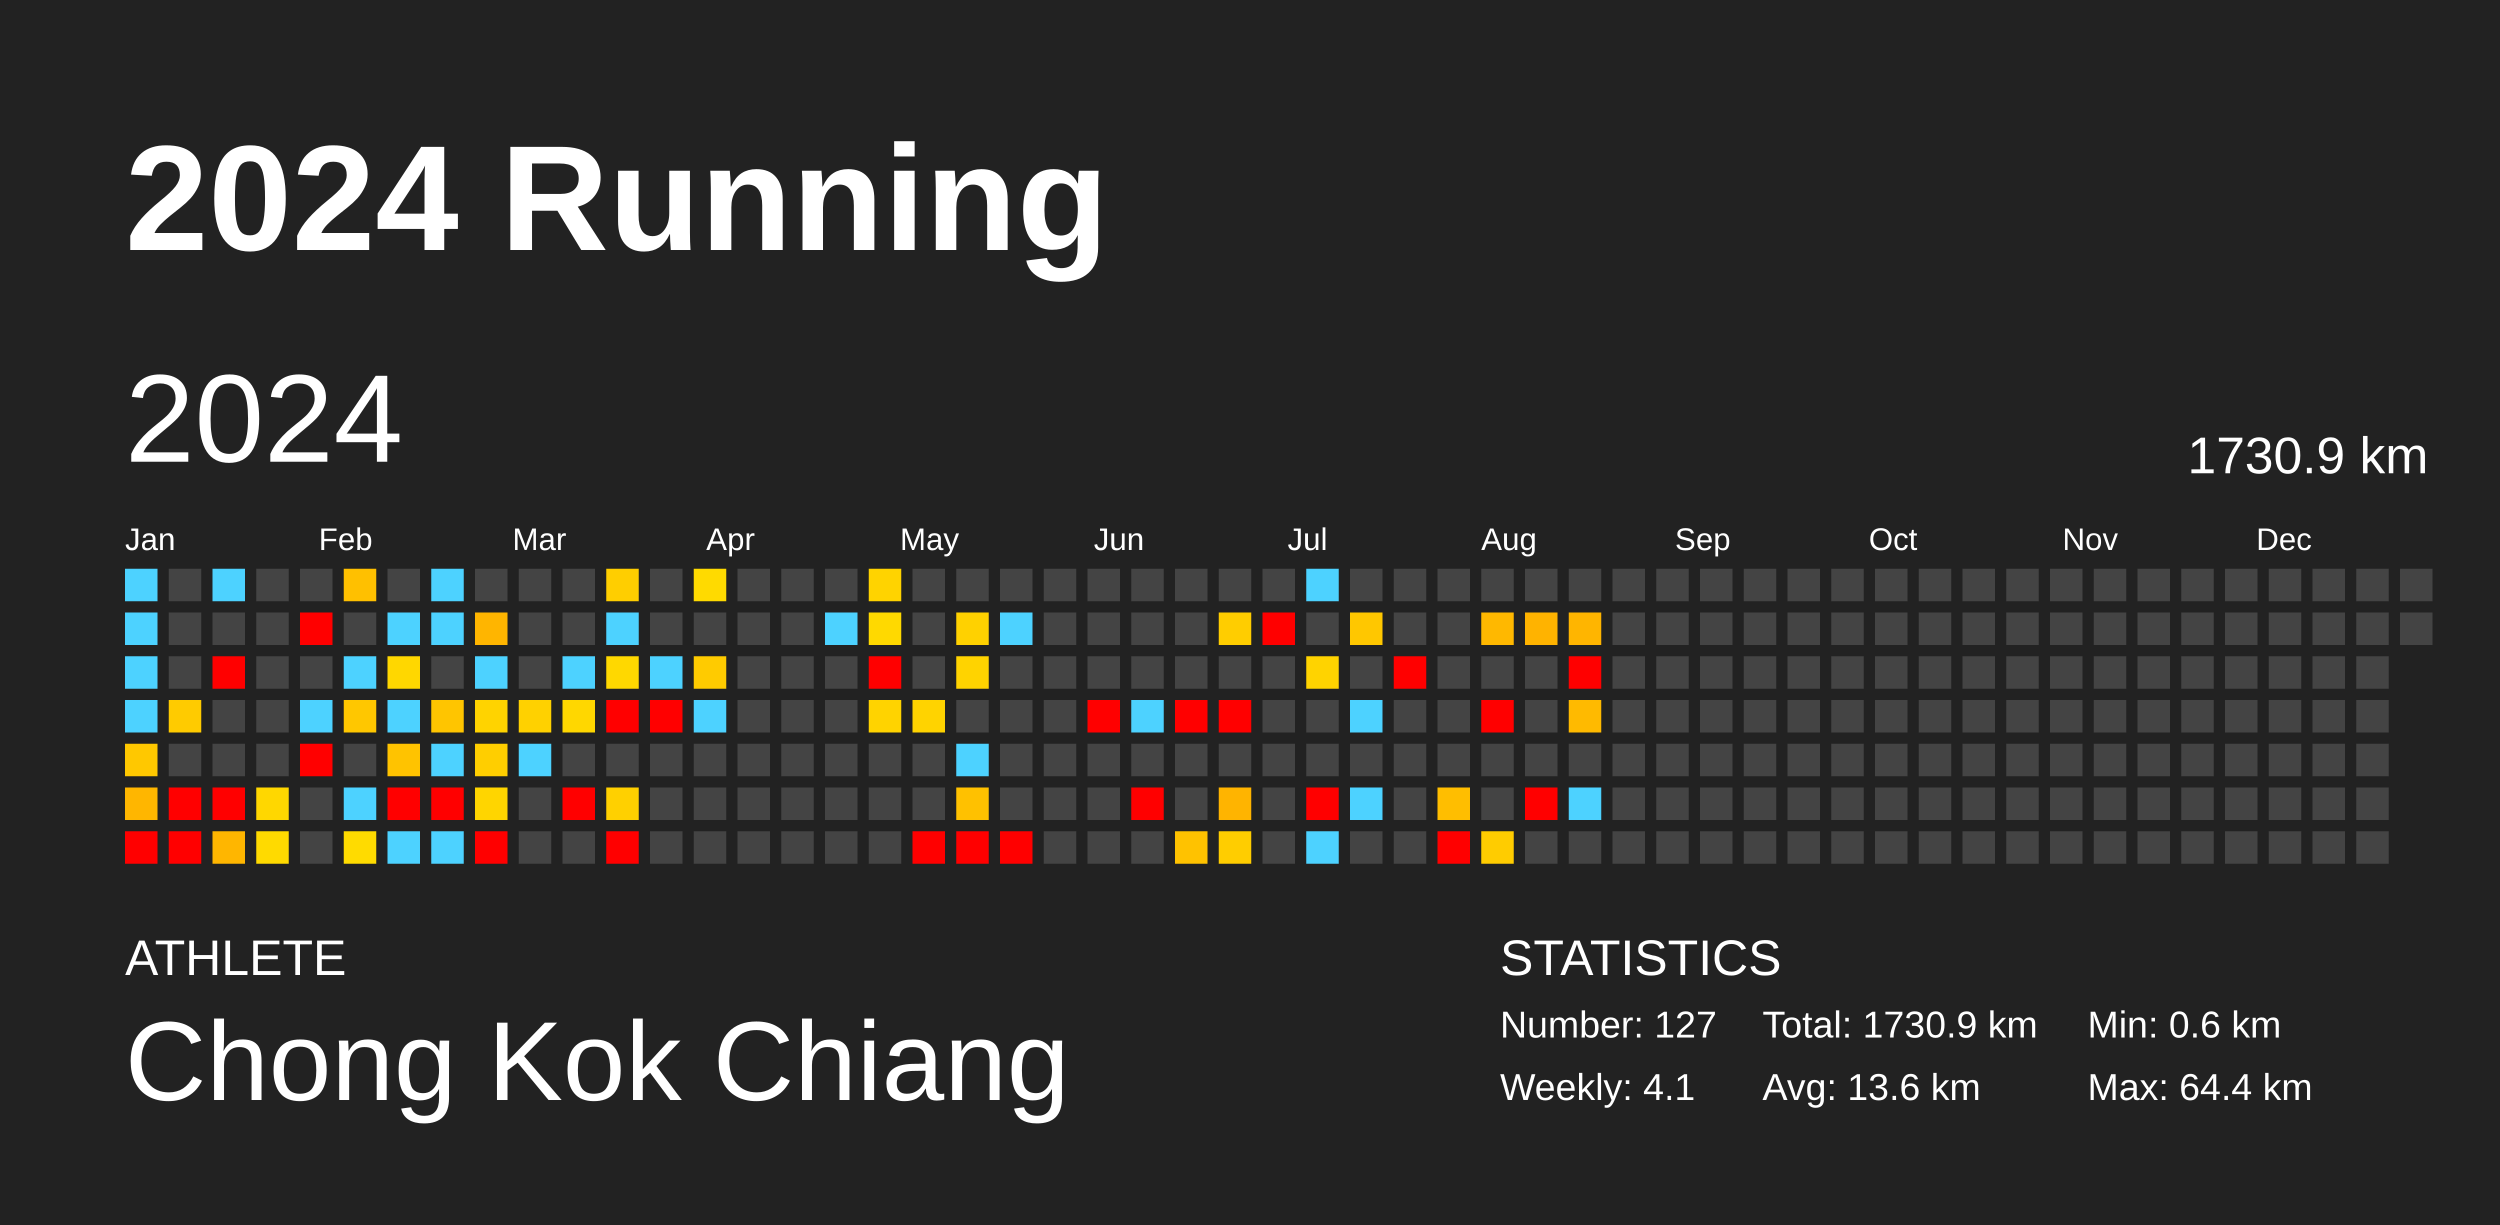
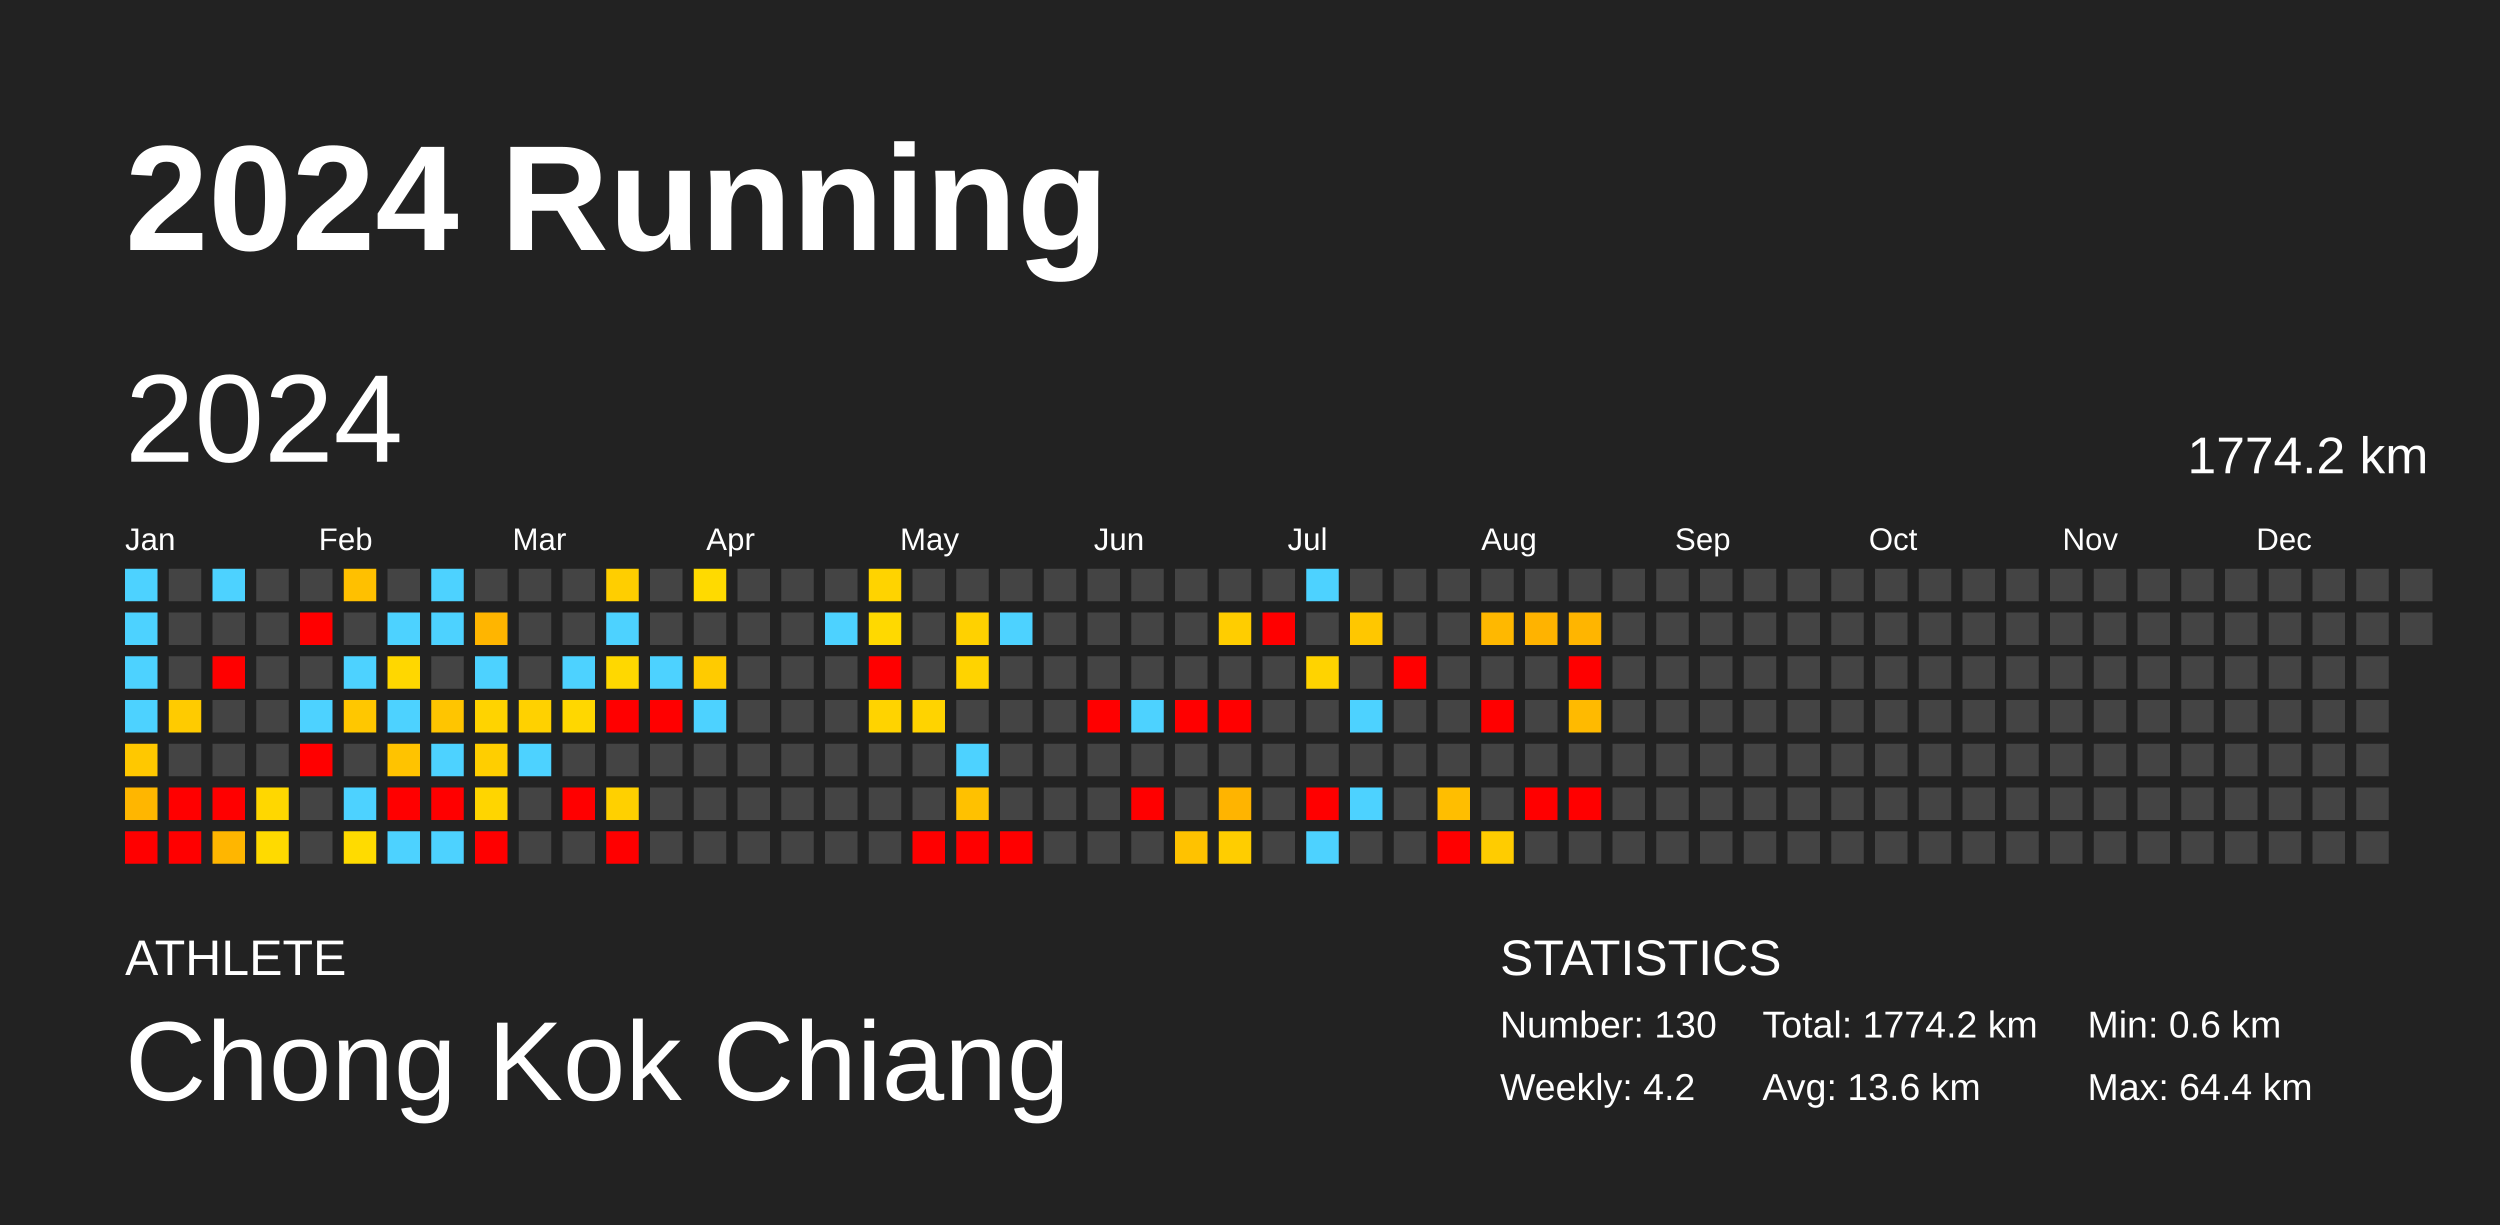
<svg xmlns="http://www.w3.org/2000/svg" baseProfile="full" height="98mm" version="1.1" viewBox="0,0,200,98" width="200mm">
  <defs />
  <rect fill="#222222" height="98" width="200" x="0" y="0" />
  <text fill="#FFFFFF" style="font-size:12px; font-family:Arial; font-weight:bold;" x="10" y="20">2024 Running</text>
  <text fill="#FFFFFF" style="font-size:4px; font-family:Arial" x="10" y="78">ATHLETE</text>
  <text fill="#FFFFFF" style="font-size:9px; font-family:Arial" x="10" y="88">Chong Kok Chiang</text>
  <text fill="#FFFFFF" style="font-size:4px; font-family:Arial" x="120" y="78">STATISTICS</text>
-   <text fill="#FFFFFF" style="font-size:3px; font-family:Arial" x="120" y="83">Number: 127</text>
-   <text fill="#FFFFFF" style="font-size:3px; font-family:Arial" x="120" y="88">Weekly: 4.1</text>
-   <text fill="#FFFFFF" style="font-size:3px; font-family:Arial" x="141" y="83">Total: 1730.9 km</text>
+   <text fill="#FFFFFF" style="font-size:3px; font-family:Arial" x="120" y="83">Number: 130</text>
+   <text fill="#FFFFFF" style="font-size:3px; font-family:Arial" x="120" y="88">Weekly: 4.2</text>
+   <text fill="#FFFFFF" style="font-size:3px; font-family:Arial" x="141" y="83">Total: 1774.2 km</text>
  <text fill="#FFFFFF" style="font-size:3px; font-family:Arial" x="141" y="88">Avg: 13.6 km</text>
  <text fill="#FFFFFF" style="font-size:3px; font-family:Arial" x="167" y="83">Min: 0.6 km</text>
  <text fill="#FFFFFF" style="font-size:3px; font-family:Arial" x="167" y="88">Max: 64.4 km</text>
  <text dominant-baseline="hanging" fill="#FFFFFF" style="font-size:10.0px; font-family:Arial;" x="10" y="30">2024</text>
-   <text dominant-baseline="hanging" fill="#FFFFFF" style="font-size:4.125px; font-family:Arial;" x="175" y="35">1730.9 km</text>
+   <text dominant-baseline="hanging" fill="#FFFFFF" style="font-size:4.125px; font-family:Arial;" x="175" y="35">1774.2 km</text>
  <text fill="#FFFFFF" style="font-size:2.5px; font-family:Arial" x="10.0" y="44">Jan</text>
  <text fill="#FFFFFF" style="font-size:2.5px; font-family:Arial" x="25.5" y="44">Feb</text>
  <text fill="#FFFFFF" style="font-size:2.5px; font-family:Arial" x="41.0" y="44">Mar</text>
  <text fill="#FFFFFF" style="font-size:2.5px; font-family:Arial" x="56.5" y="44">Apr</text>
  <text fill="#FFFFFF" style="font-size:2.5px; font-family:Arial" x="72.0" y="44">May</text>
  <text fill="#FFFFFF" style="font-size:2.5px; font-family:Arial" x="87.5" y="44">Jun</text>
  <text fill="#FFFFFF" style="font-size:2.5px; font-family:Arial" x="103.0" y="44">Jul</text>
  <text fill="#FFFFFF" style="font-size:2.5px; font-family:Arial" x="118.5" y="44">Aug</text>
  <text fill="#FFFFFF" style="font-size:2.5px; font-family:Arial" x="134.0" y="44">Sep</text>
  <text fill="#FFFFFF" style="font-size:2.5px; font-family:Arial" x="149.5" y="44">Oct</text>
  <text fill="#FFFFFF" style="font-size:2.5px; font-family:Arial" x="165.0" y="44">Nov</text>
  <text fill="#FFFFFF" style="font-size:2.5px; font-family:Arial" x="180.5" y="44">Dec</text>
  <rect fill="#4dd2ff" height="2.6" width="2.6" x="10.0" y="45.5" />
  <rect fill="#4dd2ff" height="2.6" width="2.6" x="10.0" y="49.0" />
  <rect fill="#4dd2ff" height="2.6" width="2.6" x="10.0" y="52.5" />
  <rect fill="#4dd2ff" height="2.6" width="2.6" x="10.0" y="56.0" />
  <rect fill="#ffc800" height="2.6" width="2.6" x="10.0" y="59.5" />
  <rect fill="#ffb600" height="2.6" width="2.6" x="10.0" y="63.0" />
  <rect fill="red" height="2.6" width="2.6" x="10.0" y="66.5" />
  <rect fill="#444444" height="2.6" width="2.6" x="13.5" y="45.5" />
  <rect fill="#444444" height="2.6" width="2.6" x="13.5" y="49.0" />
  <rect fill="#444444" height="2.6" width="2.6" x="13.5" y="52.5" />
  <rect fill="#ffcb00" height="2.6" width="2.6" x="13.5" y="56.0" />
  <rect fill="#444444" height="2.6" width="2.6" x="13.5" y="59.5" />
  <rect fill="red" height="2.6" width="2.6" x="13.5" y="63.0" />
  <rect fill="red" height="2.6" width="2.6" x="13.5" y="66.5" />
  <rect fill="#4dd2ff" height="2.6" width="2.6" x="17.0" y="45.5" />
  <rect fill="#444444" height="2.6" width="2.6" x="17.0" y="49.0" />
  <rect fill="red" height="2.6" width="2.6" x="17.0" y="52.5" />
  <rect fill="#444444" height="2.6" width="2.6" x="17.0" y="56.0" />
  <rect fill="#444444" height="2.6" width="2.6" x="17.0" y="59.5" />
  <rect fill="red" height="2.6" width="2.6" x="17.0" y="63.0" />
  <rect fill="#ffb600" height="2.6" width="2.6" x="17.0" y="66.5" />
  <rect fill="#444444" height="2.6" width="2.6" x="20.5" y="45.5" />
  <rect fill="#444444" height="2.6" width="2.6" x="20.5" y="49.0" />
  <rect fill="#444444" height="2.6" width="2.6" x="20.5" y="52.5" />
  <rect fill="#444444" height="2.6" width="2.6" x="20.5" y="56.0" />
  <rect fill="#444444" height="2.6" width="2.6" x="20.5" y="59.5" />
  <rect fill="#ffd700" height="2.6" width="2.6" x="20.5" y="63.0" />
  <rect fill="#ffda00" height="2.6" width="2.6" x="20.5" y="66.5" />
  <rect fill="#444444" height="2.6" width="2.6" x="24.0" y="45.5" />
  <rect fill="red" height="2.6" width="2.6" x="24.0" y="49.0" />
  <rect fill="#444444" height="2.6" width="2.6" x="24.0" y="52.5" />
  <rect fill="#4dd2ff" height="2.6" width="2.6" x="24.0" y="56.0" />
  <rect fill="red" height="2.6" width="2.6" x="24.0" y="59.5" />
  <rect fill="#444444" height="2.6" width="2.6" x="24.0" y="63.0" />
  <rect fill="#444444" height="2.6" width="2.6" x="24.0" y="66.5" />
  <rect fill="#ffc000" height="2.6" width="2.6" x="27.5" y="45.5" />
  <rect fill="#444444" height="2.6" width="2.6" x="27.5" y="49.0" />
  <rect fill="#4dd2ff" height="2.6" width="2.6" x="27.5" y="52.5" />
  <rect fill="#ffc700" height="2.6" width="2.6" x="27.5" y="56.0" />
  <rect fill="#444444" height="2.6" width="2.6" x="27.5" y="59.5" />
  <rect fill="#4dd2ff" height="2.6" width="2.6" x="27.5" y="63.0" />
  <rect fill="#ffdb00" height="2.6" width="2.6" x="27.5" y="66.5" />
  <rect fill="#444444" height="2.6" width="2.6" x="31.0" y="45.5" />
  <rect fill="#4dd2ff" height="2.6" width="2.6" x="31.0" y="49.0" />
  <rect fill="#ffd700" height="2.6" width="2.6" x="31.0" y="52.5" />
  <rect fill="#4dd2ff" height="2.6" width="2.6" x="31.0" y="56.0" />
  <rect fill="#ffc300" height="2.6" width="2.6" x="31.0" y="59.5" />
  <rect fill="red" height="2.6" width="2.6" x="31.0" y="63.0" />
  <rect fill="#4dd2ff" height="2.6" width="2.6" x="31.0" y="66.5" />
  <rect fill="#4dd2ff" height="2.6" width="2.6" x="34.5" y="45.5" />
  <rect fill="#4dd2ff" height="2.6" width="2.6" x="34.5" y="49.0" />
  <rect fill="#444444" height="2.6" width="2.6" x="34.5" y="52.5" />
  <rect fill="#ffc500" height="2.6" width="2.6" x="34.5" y="56.0" />
  <rect fill="#4dd2ff" height="2.6" width="2.6" x="34.5" y="59.5" />
  <rect fill="red" height="2.6" width="2.6" x="34.5" y="63.0" />
  <rect fill="#4dd2ff" height="2.6" width="2.6" x="34.5" y="66.5" />
  <rect fill="#444444" height="2.6" width="2.6" x="38.0" y="45.5" />
  <rect fill="#ffb500" height="2.6" width="2.6" x="38.0" y="49.0" />
  <rect fill="#4dd2ff" height="2.6" width="2.6" x="38.0" y="52.5" />
  <rect fill="#ffd300" height="2.6" width="2.6" x="38.0" y="56.0" />
  <rect fill="#ffce00" height="2.6" width="2.6" x="38.0" y="59.5" />
  <rect fill="#ffd500" height="2.6" width="2.6" x="38.0" y="63.0" />
  <rect fill="red" height="2.6" width="2.6" x="38.0" y="66.5" />
  <rect fill="#444444" height="2.6" width="2.6" x="41.5" y="45.5" />
  <rect fill="#444444" height="2.6" width="2.6" x="41.5" y="49.0" />
  <rect fill="#444444" height="2.6" width="2.6" x="41.5" y="52.5" />
  <rect fill="#ffd100" height="2.6" width="2.6" x="41.5" y="56.0" />
  <rect fill="#4dd2ff" height="2.6" width="2.6" x="41.5" y="59.5" />
  <rect fill="#444444" height="2.6" width="2.6" x="41.5" y="63.0" />
  <rect fill="#444444" height="2.6" width="2.6" x="41.5" y="66.5" />
  <rect fill="#444444" height="2.6" width="2.6" x="45.0" y="45.5" />
  <rect fill="#444444" height="2.6" width="2.6" x="45.0" y="49.0" />
  <rect fill="#4dd2ff" height="2.6" width="2.6" x="45.0" y="52.5" />
  <rect fill="#ffd700" height="2.6" width="2.6" x="45.0" y="56.0" />
  <rect fill="#444444" height="2.6" width="2.6" x="45.0" y="59.5" />
  <rect fill="red" height="2.6" width="2.6" x="45.0" y="63.0" />
  <rect fill="#444444" height="2.6" width="2.6" x="45.0" y="66.5" />
  <rect fill="#ffce00" height="2.6" width="2.6" x="48.5" y="45.5" />
  <rect fill="#4dd2ff" height="2.6" width="2.6" x="48.5" y="49.0" />
  <rect fill="#ffd800" height="2.6" width="2.6" x="48.5" y="52.5" />
  <rect fill="red" height="2.6" width="2.6" x="48.5" y="56.0" />
  <rect fill="#444444" height="2.6" width="2.6" x="48.5" y="59.5" />
  <rect fill="#ffd000" height="2.6" width="2.6" x="48.5" y="63.0" />
  <rect fill="red" height="2.6" width="2.6" x="48.5" y="66.5" />
  <rect fill="#444444" height="2.6" width="2.6" x="52.0" y="45.5" />
  <rect fill="#444444" height="2.6" width="2.6" x="52.0" y="49.0" />
  <rect fill="#4dd2ff" height="2.6" width="2.6" x="52.0" y="52.5" />
  <rect fill="red" height="2.6" width="2.6" x="52.0" y="56.0" />
  <rect fill="#444444" height="2.6" width="2.6" x="52.0" y="59.5" />
  <rect fill="#444444" height="2.6" width="2.6" x="52.0" y="63.0" />
  <rect fill="#444444" height="2.6" width="2.6" x="52.0" y="66.5" />
  <rect fill="#ffda00" height="2.6" width="2.6" x="55.5" y="45.5" />
  <rect fill="#444444" height="2.6" width="2.6" x="55.5" y="49.0" />
  <rect fill="#ffcb00" height="2.6" width="2.6" x="55.5" y="52.5" />
  <rect fill="#4dd2ff" height="2.6" width="2.6" x="55.5" y="56.0" />
  <rect fill="#444444" height="2.6" width="2.6" x="55.5" y="59.5" />
  <rect fill="#444444" height="2.6" width="2.6" x="55.5" y="63.0" />
  <rect fill="#444444" height="2.6" width="2.6" x="55.5" y="66.5" />
  <rect fill="#444444" height="2.6" width="2.6" x="59.0" y="45.5" />
  <rect fill="#444444" height="2.6" width="2.6" x="59.0" y="49.0" />
  <rect fill="#444444" height="2.6" width="2.6" x="59.0" y="52.5" />
  <rect fill="#444444" height="2.6" width="2.6" x="59.0" y="56.0" />
  <rect fill="#444444" height="2.6" width="2.6" x="59.0" y="59.5" />
  <rect fill="#444444" height="2.6" width="2.6" x="59.0" y="63.0" />
  <rect fill="#444444" height="2.6" width="2.6" x="59.0" y="66.5" />
  <rect fill="#444444" height="2.6" width="2.6" x="62.5" y="45.5" />
  <rect fill="#444444" height="2.6" width="2.6" x="62.5" y="49.0" />
  <rect fill="#444444" height="2.6" width="2.6" x="62.5" y="52.5" />
  <rect fill="#444444" height="2.6" width="2.6" x="62.5" y="56.0" />
  <rect fill="#444444" height="2.6" width="2.6" x="62.5" y="59.5" />
  <rect fill="#444444" height="2.6" width="2.6" x="62.5" y="63.0" />
  <rect fill="#444444" height="2.6" width="2.6" x="62.5" y="66.5" />
  <rect fill="#444444" height="2.6" width="2.6" x="66.0" y="45.5" />
  <rect fill="#4dd2ff" height="2.6" width="2.6" x="66.0" y="49.0" />
  <rect fill="#444444" height="2.6" width="2.6" x="66.0" y="52.5" />
  <rect fill="#444444" height="2.6" width="2.6" x="66.0" y="56.0" />
  <rect fill="#444444" height="2.6" width="2.6" x="66.0" y="59.5" />
  <rect fill="#444444" height="2.6" width="2.6" x="66.0" y="63.0" />
  <rect fill="#444444" height="2.6" width="2.6" x="66.0" y="66.5" />
  <rect fill="#ffd300" height="2.6" width="2.6" x="69.5" y="45.5" />
  <rect fill="#ffd900" height="2.6" width="2.6" x="69.5" y="49.0" />
  <rect fill="red" height="2.6" width="2.6" x="69.5" y="52.5" />
  <rect fill="#ffd300" height="2.6" width="2.6" x="69.5" y="56.0" />
  <rect fill="#444444" height="2.6" width="2.6" x="69.5" y="59.5" />
  <rect fill="#444444" height="2.6" width="2.6" x="69.5" y="63.0" />
  <rect fill="#444444" height="2.6" width="2.6" x="69.5" y="66.5" />
  <rect fill="#444444" height="2.6" width="2.6" x="73.0" y="45.5" />
  <rect fill="#444444" height="2.6" width="2.6" x="73.0" y="49.0" />
  <rect fill="#444444" height="2.6" width="2.6" x="73.0" y="52.5" />
  <rect fill="#ffd300" height="2.6" width="2.6" x="73.0" y="56.0" />
  <rect fill="#444444" height="2.6" width="2.6" x="73.0" y="59.5" />
  <rect fill="#444444" height="2.6" width="2.6" x="73.0" y="63.0" />
  <rect fill="red" height="2.6" width="2.6" x="73.0" y="66.5" />
  <rect fill="#444444" height="2.6" width="2.6" x="76.5" y="45.5" />
  <rect fill="#ffd100" height="2.6" width="2.6" x="76.5" y="49.0" />
  <rect fill="#ffd300" height="2.6" width="2.6" x="76.5" y="52.5" />
  <rect fill="#444444" height="2.6" width="2.6" x="76.5" y="56.0" />
  <rect fill="#4dd2ff" height="2.6" width="2.6" x="76.5" y="59.5" />
  <rect fill="#ffc100" height="2.6" width="2.6" x="76.5" y="63.0" />
  <rect fill="red" height="2.6" width="2.6" x="76.5" y="66.5" />
  <rect fill="#444444" height="2.6" width="2.6" x="80.0" y="45.5" />
  <rect fill="#4dd2ff" height="2.6" width="2.6" x="80.0" y="49.0" />
  <rect fill="#444444" height="2.6" width="2.6" x="80.0" y="52.5" />
  <rect fill="#444444" height="2.6" width="2.6" x="80.0" y="56.0" />
  <rect fill="#444444" height="2.6" width="2.6" x="80.0" y="59.5" />
  <rect fill="#444444" height="2.6" width="2.6" x="80.0" y="63.0" />
  <rect fill="red" height="2.6" width="2.6" x="80.0" y="66.5" />
  <rect fill="#444444" height="2.6" width="2.6" x="83.5" y="45.5" />
  <rect fill="#444444" height="2.6" width="2.6" x="83.5" y="49.0" />
  <rect fill="#444444" height="2.6" width="2.6" x="83.5" y="52.5" />
  <rect fill="#444444" height="2.6" width="2.6" x="83.5" y="56.0" />
  <rect fill="#444444" height="2.6" width="2.6" x="83.5" y="59.5" />
  <rect fill="#444444" height="2.6" width="2.6" x="83.5" y="63.0" />
  <rect fill="#444444" height="2.6" width="2.6" x="83.5" y="66.5" />
  <rect fill="#444444" height="2.6" width="2.6" x="87.0" y="45.5" />
  <rect fill="#444444" height="2.6" width="2.6" x="87.0" y="49.0" />
  <rect fill="#444444" height="2.6" width="2.6" x="87.0" y="52.5" />
  <rect fill="red" height="2.6" width="2.6" x="87.0" y="56.0" />
  <rect fill="#444444" height="2.6" width="2.6" x="87.0" y="59.5" />
  <rect fill="#444444" height="2.6" width="2.6" x="87.0" y="63.0" />
  <rect fill="#444444" height="2.6" width="2.6" x="87.0" y="66.5" />
  <rect fill="#444444" height="2.6" width="2.6" x="90.5" y="45.5" />
  <rect fill="#444444" height="2.6" width="2.6" x="90.5" y="49.0" />
  <rect fill="#444444" height="2.6" width="2.6" x="90.5" y="52.5" />
  <rect fill="#4dd2ff" height="2.6" width="2.6" x="90.5" y="56.0" />
  <rect fill="#444444" height="2.6" width="2.6" x="90.5" y="59.5" />
  <rect fill="red" height="2.6" width="2.6" x="90.5" y="63.0" />
  <rect fill="#444444" height="2.6" width="2.6" x="90.5" y="66.5" />
  <rect fill="#444444" height="2.6" width="2.6" x="94.0" y="45.5" />
  <rect fill="#444444" height="2.6" width="2.6" x="94.0" y="49.0" />
  <rect fill="#444444" height="2.6" width="2.6" x="94.0" y="52.5" />
  <rect fill="red" height="2.6" width="2.6" x="94.0" y="56.0" />
  <rect fill="#444444" height="2.6" width="2.6" x="94.0" y="59.5" />
  <rect fill="#444444" height="2.6" width="2.6" x="94.0" y="63.0" />
  <rect fill="#ffc200" height="2.6" width="2.6" x="94.0" y="66.5" />
  <rect fill="#444444" height="2.6" width="2.6" x="97.5" y="45.5" />
  <rect fill="#ffcd00" height="2.6" width="2.6" x="97.5" y="49.0" />
  <rect fill="#444444" height="2.6" width="2.6" x="97.5" y="52.5" />
  <rect fill="red" height="2.6" width="2.6" x="97.5" y="56.0" />
  <rect fill="#444444" height="2.6" width="2.6" x="97.5" y="59.5" />
  <rect fill="#ffb400" height="2.6" width="2.6" x="97.5" y="63.0" />
  <rect fill="#ffcd00" height="2.6" width="2.6" x="97.5" y="66.5" />
  <rect fill="#444444" height="2.6" width="2.6" x="101.0" y="45.5" />
  <rect fill="red" height="2.6" width="2.6" x="101.0" y="49.0" />
  <rect fill="#444444" height="2.6" width="2.6" x="101.0" y="52.5" />
  <rect fill="#444444" height="2.6" width="2.6" x="101.0" y="56.0" />
  <rect fill="#444444" height="2.6" width="2.6" x="101.0" y="59.5" />
  <rect fill="#444444" height="2.6" width="2.6" x="101.0" y="63.0" />
  <rect fill="#444444" height="2.6" width="2.6" x="101.0" y="66.5" />
  <rect fill="#4dd2ff" height="2.6" width="2.6" x="104.5" y="45.5" />
  <rect fill="#444444" height="2.6" width="2.6" x="104.5" y="49.0" />
  <rect fill="#ffd300" height="2.6" width="2.6" x="104.5" y="52.5" />
  <rect fill="#444444" height="2.6" width="2.6" x="104.5" y="56.0" />
  <rect fill="#444444" height="2.6" width="2.6" x="104.5" y="59.5" />
  <rect fill="red" height="2.6" width="2.6" x="104.5" y="63.0" />
  <rect fill="#4dd2ff" height="2.6" width="2.6" x="104.5" y="66.5" />
  <rect fill="#444444" height="2.6" width="2.6" x="108.0" y="45.5" />
  <rect fill="#ffc700" height="2.6" width="2.6" x="108.0" y="49.0" />
  <rect fill="#444444" height="2.6" width="2.6" x="108.0" y="52.5" />
  <rect fill="#4dd2ff" height="2.6" width="2.6" x="108.0" y="56.0" />
  <rect fill="#444444" height="2.6" width="2.6" x="108.0" y="59.5" />
  <rect fill="#4dd2ff" height="2.6" width="2.6" x="108.0" y="63.0" />
  <rect fill="#444444" height="2.6" width="2.6" x="108.0" y="66.5" />
  <rect fill="#444444" height="2.6" width="2.6" x="111.5" y="45.5" />
  <rect fill="#444444" height="2.6" width="2.6" x="111.5" y="49.0" />
  <rect fill="red" height="2.6" width="2.6" x="111.5" y="52.5" />
  <rect fill="#444444" height="2.6" width="2.6" x="111.5" y="56.0" />
  <rect fill="#444444" height="2.6" width="2.6" x="111.5" y="59.5" />
  <rect fill="#444444" height="2.6" width="2.6" x="111.5" y="63.0" />
  <rect fill="#444444" height="2.6" width="2.6" x="111.5" y="66.5" />
  <rect fill="#444444" height="2.6" width="2.6" x="115.0" y="45.5" />
  <rect fill="#444444" height="2.6" width="2.6" x="115.0" y="49.0" />
  <rect fill="#444444" height="2.6" width="2.6" x="115.0" y="52.5" />
  <rect fill="#444444" height="2.6" width="2.6" x="115.0" y="56.0" />
  <rect fill="#444444" height="2.6" width="2.6" x="115.0" y="59.5" />
  <rect fill="#ffbe00" height="2.6" width="2.6" x="115.0" y="63.0" />
  <rect fill="red" height="2.6" width="2.6" x="115.0" y="66.5" />
  <rect fill="#444444" height="2.6" width="2.6" x="118.5" y="45.5" />
  <rect fill="#ffb800" height="2.6" width="2.6" x="118.5" y="49.0" />
  <rect fill="#444444" height="2.6" width="2.6" x="118.5" y="52.5" />
  <rect fill="red" height="2.6" width="2.6" x="118.5" y="56.0" />
  <rect fill="#444444" height="2.6" width="2.6" x="118.5" y="59.5" />
  <rect fill="#444444" height="2.6" width="2.6" x="118.5" y="63.0" />
  <rect fill="#ffcc00" height="2.6" width="2.6" x="118.5" y="66.5" />
  <rect fill="#444444" height="2.6" width="2.6" x="122.0" y="45.5" />
  <rect fill="#ffb300" height="2.6" width="2.6" x="122.0" y="49.0" />
  <rect fill="#444444" height="2.6" width="2.6" x="122.0" y="52.5" />
  <rect fill="#444444" height="2.6" width="2.6" x="122.0" y="56.0" />
  <rect fill="#444444" height="2.6" width="2.6" x="122.0" y="59.5" />
  <rect fill="red" height="2.6" width="2.6" x="122.0" y="63.0" />
  <rect fill="#444444" height="2.6" width="2.6" x="122.0" y="66.5" />
  <rect fill="#444444" height="2.6" width="2.6" x="125.5" y="45.5" />
  <rect fill="#ffb500" height="2.6" width="2.6" x="125.5" y="49.0" />
  <rect fill="red" height="2.6" width="2.6" x="125.5" y="52.5" />
  <rect fill="#ffba00" height="2.6" width="2.6" x="125.5" y="56.0" />
  <rect fill="#444444" height="2.6" width="2.6" x="125.5" y="59.5" />
-   <rect fill="#4dd2ff" height="2.6" width="2.6" x="125.5" y="63.0" />
+   <rect fill="red" height="2.6" width="2.6" x="125.5" y="63.0" />
  <rect fill="#444444" height="2.6" width="2.6" x="125.5" y="66.5" />
  <rect fill="#444444" height="2.6" width="2.6" x="129.0" y="45.5" />
  <rect fill="#444444" height="2.6" width="2.6" x="129.0" y="49.0" />
  <rect fill="#444444" height="2.6" width="2.6" x="129.0" y="52.5" />
  <rect fill="#444444" height="2.6" width="2.6" x="129.0" y="56.0" />
  <rect fill="#444444" height="2.6" width="2.6" x="129.0" y="59.5" />
  <rect fill="#444444" height="2.6" width="2.6" x="129.0" y="63.0" />
  <rect fill="#444444" height="2.6" width="2.6" x="129.0" y="66.5" />
  <rect fill="#444444" height="2.6" width="2.6" x="132.5" y="45.5" />
  <rect fill="#444444" height="2.6" width="2.6" x="132.5" y="49.0" />
  <rect fill="#444444" height="2.6" width="2.6" x="132.5" y="52.5" />
  <rect fill="#444444" height="2.6" width="2.6" x="132.5" y="56.0" />
  <rect fill="#444444" height="2.6" width="2.6" x="132.5" y="59.5" />
  <rect fill="#444444" height="2.6" width="2.6" x="132.5" y="63.0" />
  <rect fill="#444444" height="2.6" width="2.6" x="132.5" y="66.5" />
  <rect fill="#444444" height="2.6" width="2.6" x="136.0" y="45.5" />
  <rect fill="#444444" height="2.6" width="2.6" x="136.0" y="49.0" />
  <rect fill="#444444" height="2.6" width="2.6" x="136.0" y="52.5" />
  <rect fill="#444444" height="2.6" width="2.6" x="136.0" y="56.0" />
  <rect fill="#444444" height="2.6" width="2.6" x="136.0" y="59.5" />
  <rect fill="#444444" height="2.6" width="2.6" x="136.0" y="63.0" />
  <rect fill="#444444" height="2.6" width="2.6" x="136.0" y="66.5" />
  <rect fill="#444444" height="2.6" width="2.6" x="139.5" y="45.5" />
  <rect fill="#444444" height="2.6" width="2.6" x="139.5" y="49.0" />
  <rect fill="#444444" height="2.6" width="2.6" x="139.5" y="52.5" />
  <rect fill="#444444" height="2.6" width="2.6" x="139.5" y="56.0" />
  <rect fill="#444444" height="2.6" width="2.6" x="139.5" y="59.5" />
  <rect fill="#444444" height="2.6" width="2.6" x="139.5" y="63.0" />
  <rect fill="#444444" height="2.6" width="2.6" x="139.5" y="66.5" />
  <rect fill="#444444" height="2.6" width="2.6" x="143.0" y="45.5" />
  <rect fill="#444444" height="2.6" width="2.6" x="143.0" y="49.0" />
  <rect fill="#444444" height="2.6" width="2.6" x="143.0" y="52.5" />
  <rect fill="#444444" height="2.6" width="2.6" x="143.0" y="56.0" />
  <rect fill="#444444" height="2.6" width="2.6" x="143.0" y="59.5" />
  <rect fill="#444444" height="2.6" width="2.6" x="143.0" y="63.0" />
  <rect fill="#444444" height="2.6" width="2.6" x="143.0" y="66.5" />
  <rect fill="#444444" height="2.6" width="2.6" x="146.5" y="45.5" />
  <rect fill="#444444" height="2.6" width="2.6" x="146.5" y="49.0" />
  <rect fill="#444444" height="2.6" width="2.6" x="146.5" y="52.5" />
  <rect fill="#444444" height="2.6" width="2.6" x="146.5" y="56.0" />
  <rect fill="#444444" height="2.6" width="2.6" x="146.5" y="59.5" />
  <rect fill="#444444" height="2.6" width="2.6" x="146.5" y="63.0" />
  <rect fill="#444444" height="2.6" width="2.6" x="146.5" y="66.5" />
  <rect fill="#444444" height="2.6" width="2.6" x="150.0" y="45.5" />
  <rect fill="#444444" height="2.6" width="2.6" x="150.0" y="49.0" />
  <rect fill="#444444" height="2.6" width="2.6" x="150.0" y="52.5" />
  <rect fill="#444444" height="2.6" width="2.6" x="150.0" y="56.0" />
  <rect fill="#444444" height="2.6" width="2.6" x="150.0" y="59.5" />
  <rect fill="#444444" height="2.6" width="2.6" x="150.0" y="63.0" />
  <rect fill="#444444" height="2.6" width="2.6" x="150.0" y="66.5" />
  <rect fill="#444444" height="2.6" width="2.6" x="153.5" y="45.5" />
  <rect fill="#444444" height="2.6" width="2.6" x="153.5" y="49.0" />
  <rect fill="#444444" height="2.6" width="2.6" x="153.5" y="52.5" />
  <rect fill="#444444" height="2.6" width="2.6" x="153.5" y="56.0" />
  <rect fill="#444444" height="2.6" width="2.6" x="153.5" y="59.5" />
  <rect fill="#444444" height="2.6" width="2.6" x="153.5" y="63.0" />
  <rect fill="#444444" height="2.6" width="2.6" x="153.5" y="66.5" />
  <rect fill="#444444" height="2.6" width="2.6" x="157.0" y="45.5" />
  <rect fill="#444444" height="2.6" width="2.6" x="157.0" y="49.0" />
  <rect fill="#444444" height="2.6" width="2.6" x="157.0" y="52.5" />
  <rect fill="#444444" height="2.6" width="2.6" x="157.0" y="56.0" />
  <rect fill="#444444" height="2.6" width="2.6" x="157.0" y="59.5" />
  <rect fill="#444444" height="2.6" width="2.6" x="157.0" y="63.0" />
  <rect fill="#444444" height="2.6" width="2.6" x="157.0" y="66.5" />
  <rect fill="#444444" height="2.6" width="2.6" x="160.5" y="45.5" />
  <rect fill="#444444" height="2.6" width="2.6" x="160.5" y="49.0" />
  <rect fill="#444444" height="2.6" width="2.6" x="160.5" y="52.5" />
  <rect fill="#444444" height="2.6" width="2.6" x="160.5" y="56.0" />
  <rect fill="#444444" height="2.6" width="2.6" x="160.5" y="59.5" />
  <rect fill="#444444" height="2.6" width="2.6" x="160.5" y="63.0" />
  <rect fill="#444444" height="2.6" width="2.6" x="160.5" y="66.5" />
  <rect fill="#444444" height="2.6" width="2.6" x="164.0" y="45.5" />
  <rect fill="#444444" height="2.6" width="2.6" x="164.0" y="49.0" />
  <rect fill="#444444" height="2.6" width="2.6" x="164.0" y="52.5" />
  <rect fill="#444444" height="2.6" width="2.6" x="164.0" y="56.0" />
  <rect fill="#444444" height="2.6" width="2.6" x="164.0" y="59.5" />
  <rect fill="#444444" height="2.6" width="2.6" x="164.0" y="63.0" />
  <rect fill="#444444" height="2.6" width="2.6" x="164.0" y="66.5" />
  <rect fill="#444444" height="2.6" width="2.6" x="167.5" y="45.5" />
  <rect fill="#444444" height="2.6" width="2.6" x="167.5" y="49.0" />
  <rect fill="#444444" height="2.6" width="2.6" x="167.5" y="52.5" />
  <rect fill="#444444" height="2.6" width="2.6" x="167.5" y="56.0" />
  <rect fill="#444444" height="2.6" width="2.6" x="167.5" y="59.5" />
  <rect fill="#444444" height="2.6" width="2.6" x="167.5" y="63.0" />
  <rect fill="#444444" height="2.6" width="2.6" x="167.5" y="66.5" />
  <rect fill="#444444" height="2.6" width="2.6" x="171.0" y="45.5" />
  <rect fill="#444444" height="2.6" width="2.6" x="171.0" y="49.0" />
  <rect fill="#444444" height="2.6" width="2.6" x="171.0" y="52.5" />
  <rect fill="#444444" height="2.6" width="2.6" x="171.0" y="56.0" />
  <rect fill="#444444" height="2.6" width="2.6" x="171.0" y="59.5" />
  <rect fill="#444444" height="2.6" width="2.6" x="171.0" y="63.0" />
  <rect fill="#444444" height="2.6" width="2.6" x="171.0" y="66.5" />
  <rect fill="#444444" height="2.6" width="2.6" x="174.5" y="45.5" />
  <rect fill="#444444" height="2.6" width="2.6" x="174.5" y="49.0" />
  <rect fill="#444444" height="2.6" width="2.6" x="174.5" y="52.5" />
  <rect fill="#444444" height="2.6" width="2.6" x="174.5" y="56.0" />
  <rect fill="#444444" height="2.6" width="2.6" x="174.5" y="59.5" />
  <rect fill="#444444" height="2.6" width="2.6" x="174.5" y="63.0" />
  <rect fill="#444444" height="2.6" width="2.6" x="174.5" y="66.5" />
  <rect fill="#444444" height="2.6" width="2.6" x="178.0" y="45.5" />
  <rect fill="#444444" height="2.6" width="2.6" x="178.0" y="49.0" />
  <rect fill="#444444" height="2.6" width="2.6" x="178.0" y="52.5" />
  <rect fill="#444444" height="2.6" width="2.6" x="178.0" y="56.0" />
  <rect fill="#444444" height="2.6" width="2.6" x="178.0" y="59.5" />
  <rect fill="#444444" height="2.6" width="2.6" x="178.0" y="63.0" />
  <rect fill="#444444" height="2.6" width="2.6" x="178.0" y="66.5" />
  <rect fill="#444444" height="2.6" width="2.6" x="181.5" y="45.5" />
  <rect fill="#444444" height="2.6" width="2.6" x="181.5" y="49.0" />
  <rect fill="#444444" height="2.6" width="2.6" x="181.5" y="52.5" />
  <rect fill="#444444" height="2.6" width="2.6" x="181.5" y="56.0" />
  <rect fill="#444444" height="2.6" width="2.6" x="181.5" y="59.5" />
  <rect fill="#444444" height="2.6" width="2.6" x="181.5" y="63.0" />
  <rect fill="#444444" height="2.6" width="2.6" x="181.5" y="66.5" />
  <rect fill="#444444" height="2.6" width="2.6" x="185.0" y="45.5" />
  <rect fill="#444444" height="2.6" width="2.6" x="185.0" y="49.0" />
  <rect fill="#444444" height="2.6" width="2.6" x="185.0" y="52.5" />
  <rect fill="#444444" height="2.6" width="2.6" x="185.0" y="56.0" />
  <rect fill="#444444" height="2.6" width="2.6" x="185.0" y="59.5" />
  <rect fill="#444444" height="2.6" width="2.6" x="185.0" y="63.0" />
  <rect fill="#444444" height="2.6" width="2.6" x="185.0" y="66.5" />
  <rect fill="#444444" height="2.6" width="2.6" x="188.5" y="45.5" />
  <rect fill="#444444" height="2.6" width="2.6" x="188.5" y="49.0" />
  <rect fill="#444444" height="2.6" width="2.6" x="188.5" y="52.5" />
  <rect fill="#444444" height="2.6" width="2.6" x="188.5" y="56.0" />
  <rect fill="#444444" height="2.6" width="2.6" x="188.5" y="59.5" />
  <rect fill="#444444" height="2.6" width="2.6" x="188.5" y="63.0" />
  <rect fill="#444444" height="2.6" width="2.6" x="188.5" y="66.5" />
  <rect fill="#444444" height="2.6" width="2.6" x="192.0" y="45.5" />
  <rect fill="#444444" height="2.6" width="2.6" x="192.0" y="49.0" />
</svg>
